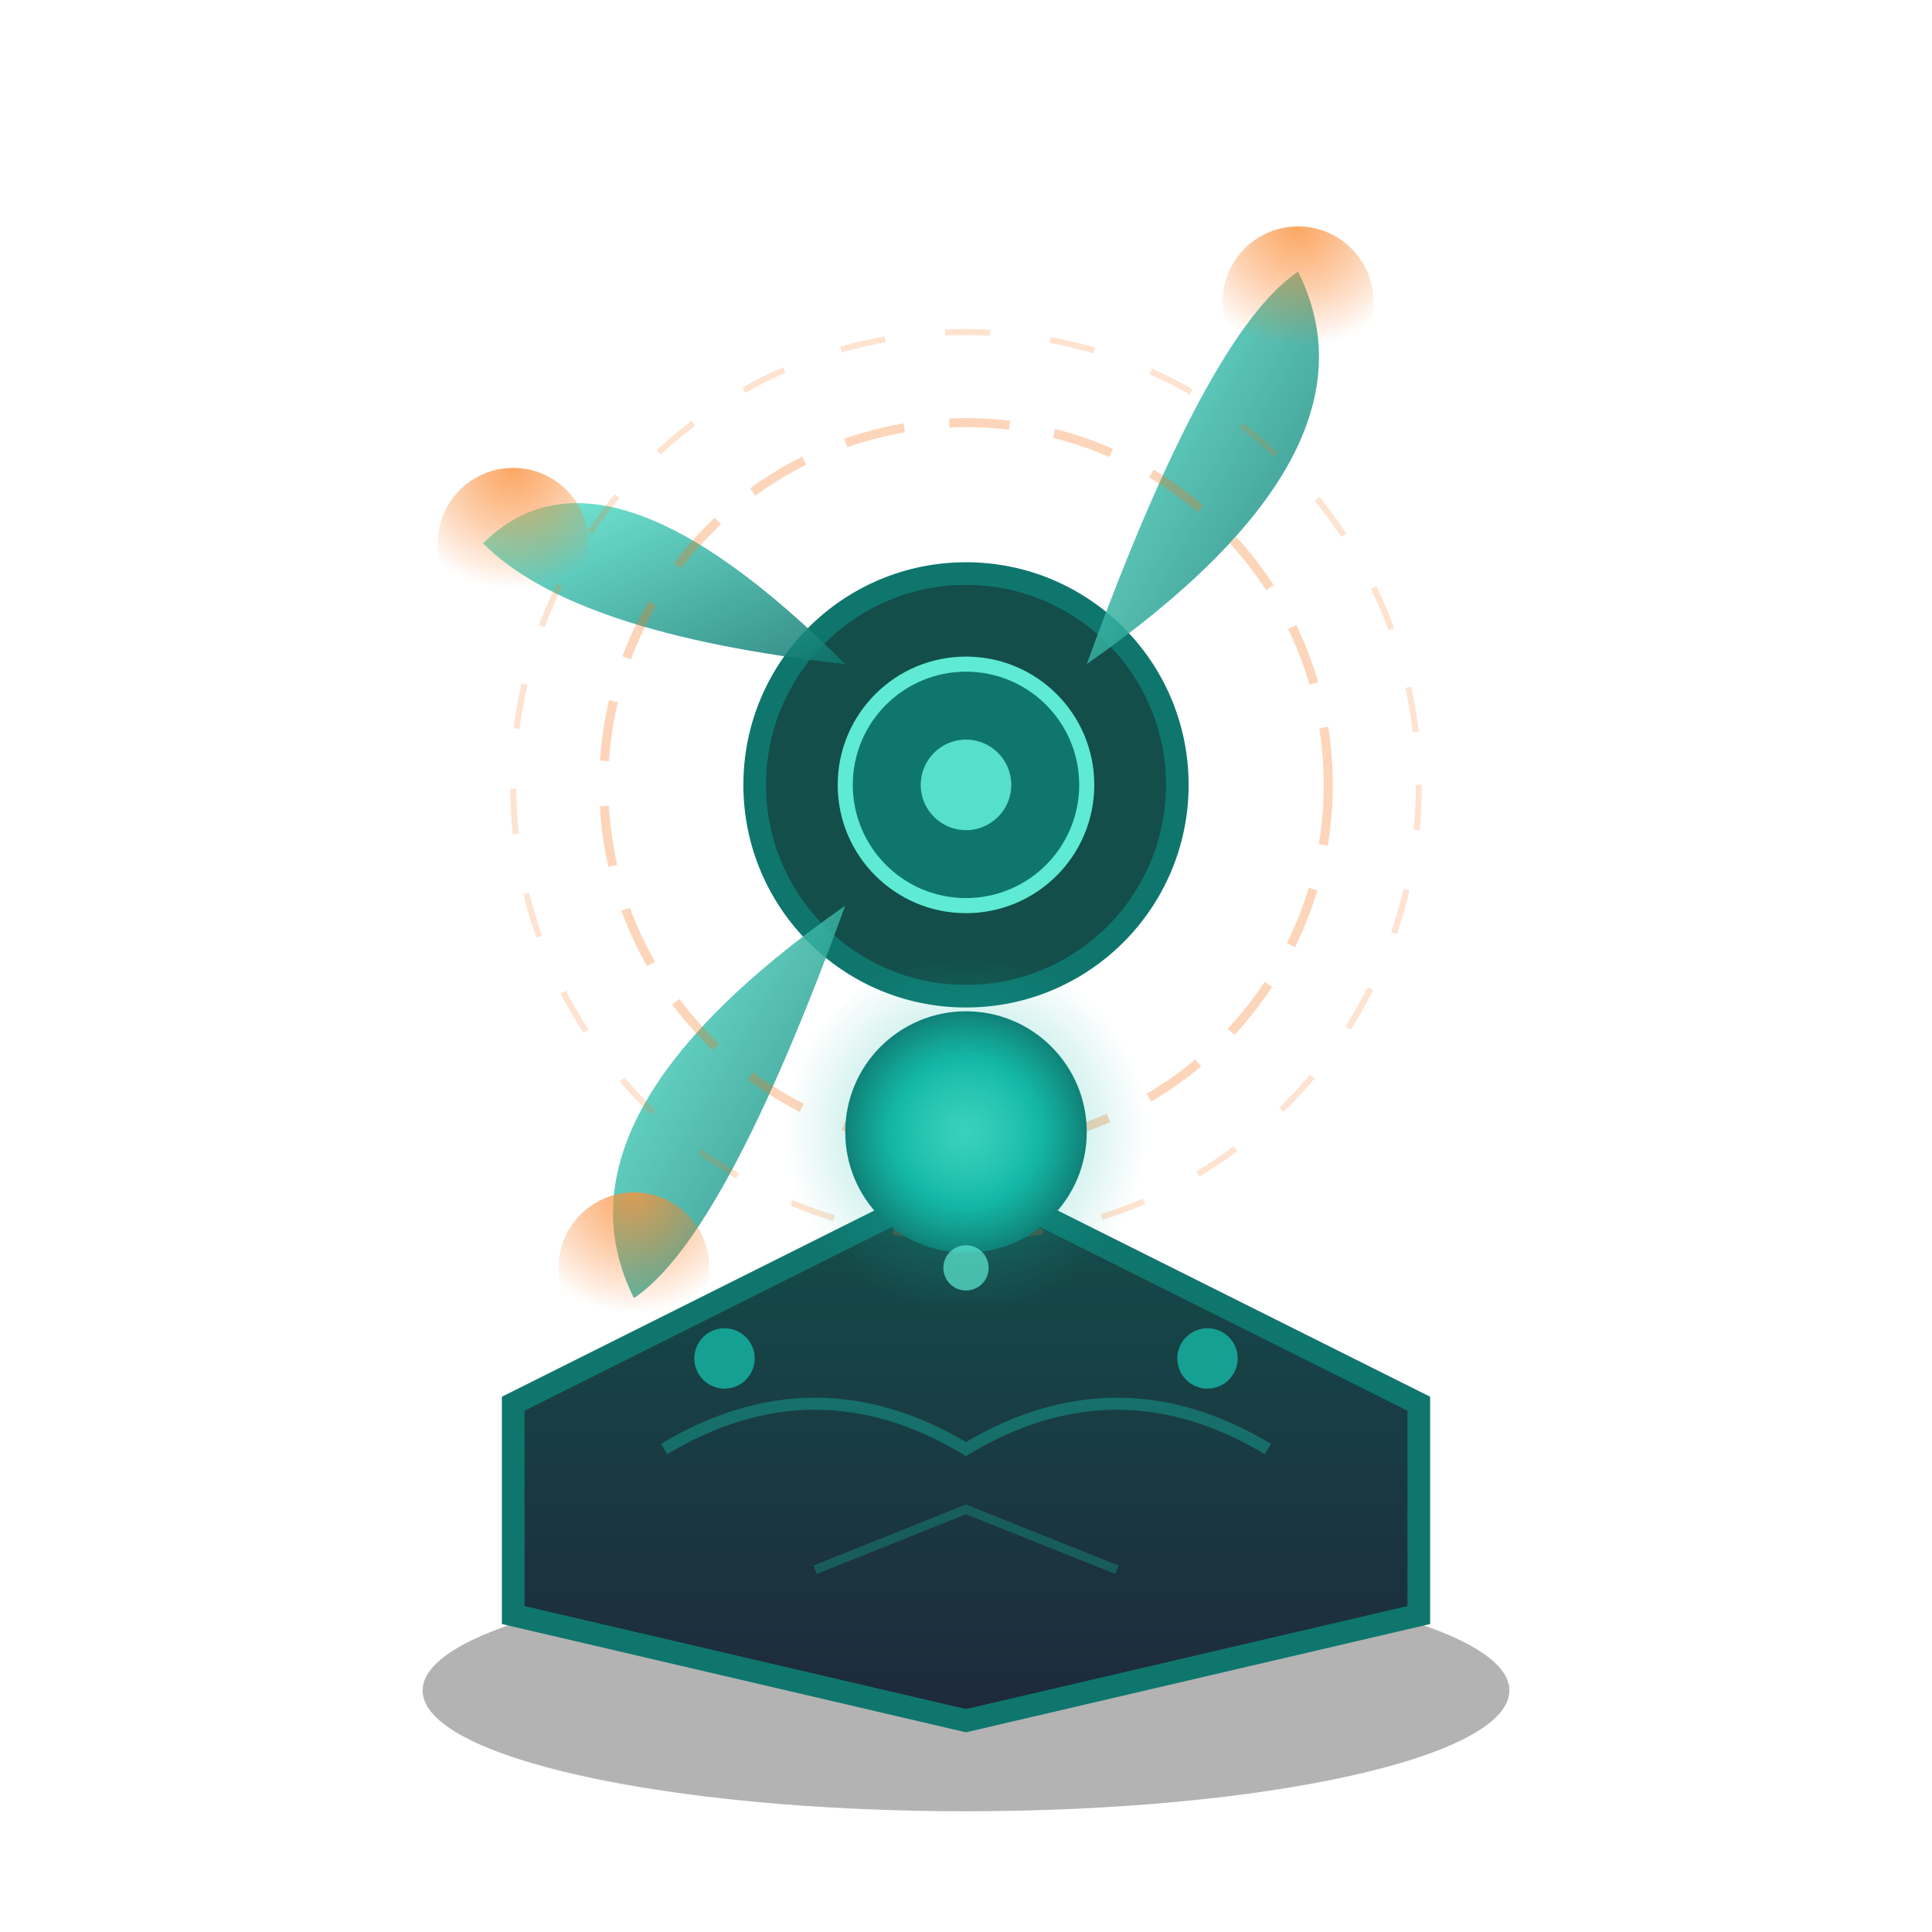
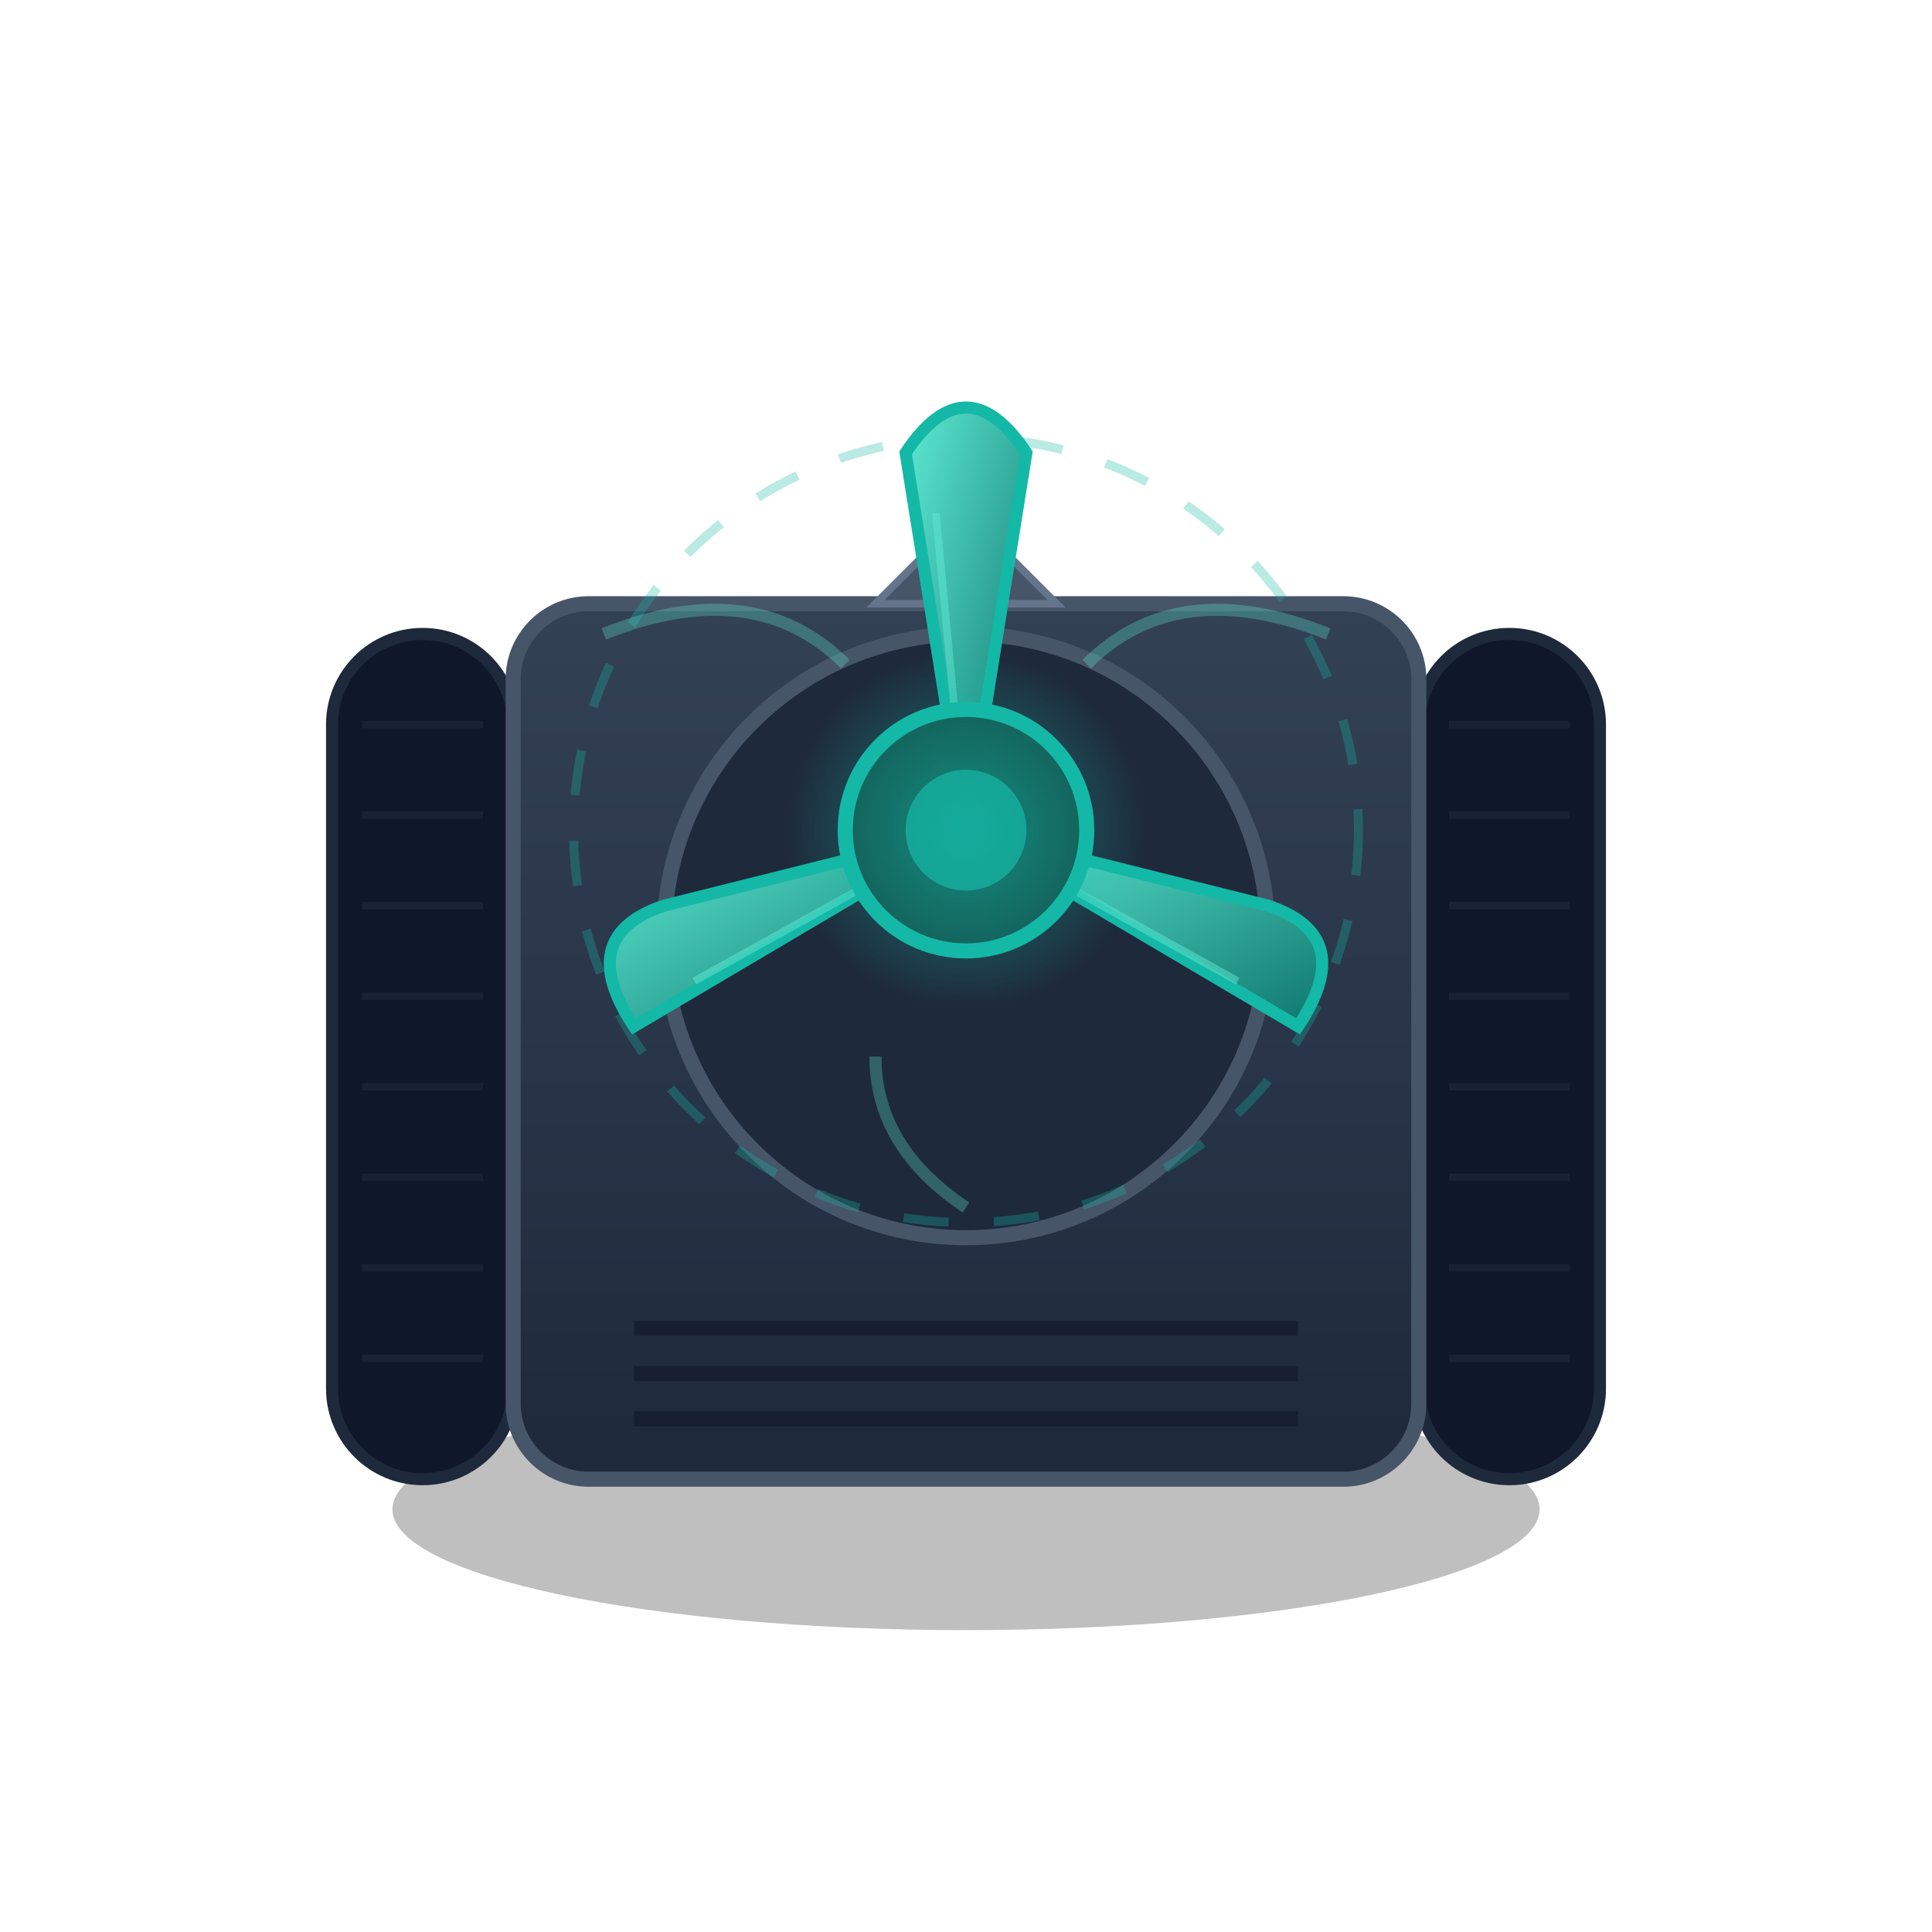
<svg xmlns="http://www.w3.org/2000/svg" viewBox="0 0 128 128">
  <defs>
-     <radialGradient id="cyc-core" cx="50%" cy="50%" r="50%">
-       <stop offset="0%" stop-color="#5eead4" />
-       <stop offset="60%" stop-color="#14b8a6" />
-       <stop offset="100%" stop-color="#0f766e" />
+     <linearGradient id="cyc-hull" x1="0" y1="0" x2="0" y2="1">
+       <stop offset="0%" stop-color="#334155" />
+       <stop offset="100%" stop-color="#1e293b" />
+     </linearGradient>
+     <radialGradient id="cyc-glow" cx="50%" cy="50%" r="50%">
+       <stop offset="0%" stop-color="#14b8a6" stop-opacity="0.6" />
+       <stop offset="100%" stop-color="#14b8a6" stop-opacity="0" />
    </radialGradient>
    <linearGradient id="cyc-blade" x1="0" y1="0" x2="1" y2="1">
      <stop offset="0%" stop-color="#5eead4" />
      <stop offset="100%" stop-color="#0f766e" />
    </linearGradient>
-     <linearGradient id="cyc-base" x1="0" y1="0" x2="0" y2="1">
-       <stop offset="0%" stop-color="#134e4a" />
-       <stop offset="100%" stop-color="#1e293b" />
-     </linearGradient>
-     <radialGradient id="cyc-glow" cx="50%" cy="50%" r="50%">
-       <stop offset="0%" stop-color="#14b8a6" stop-opacity="0.5" />
-       <stop offset="100%" stop-color="#14b8a6" stop-opacity="0" />
-     </radialGradient>
-     <radialGradient id="cyc-flame" cx="50%" cy="0%" r="80%">
-       <stop offset="0%" stop-color="#fb923c" stop-opacity="0.8" />
-       <stop offset="100%" stop-color="#f97316" stop-opacity="0" />
-     </radialGradient>
  </defs>
-   <ellipse cx="64" cy="112" rx="36" ry="8" fill="#000" opacity="0.3" />
-   <polygon points="64,78 94,93 94,107 64,114 34,107 34,93" fill="url(#cyc-base)" stroke="#0f766e" stroke-width="1.5" />
-   <path d="M44,96 Q54,90 64,96 Q74,90 84,96" stroke="#14b8a6" stroke-width="0.8" fill="none" opacity="0.4" />
-   <path d="M54,104 L64,100 L74,104" stroke="#14b8a6" stroke-width="0.6" fill="none" opacity="0.3" />
-   <circle cx="64" cy="52" r="14" fill="#134e4a" stroke="#0f766e" stroke-width="1.5" />
-   <path d="M72,44 Q92,30 86,18 Q80,22 72,44" fill="url(#cyc-blade)" opacity="0.85" />
-   <circle cx="86" cy="20" r="5" fill="url(#cyc-flame)" />
-   <path d="M56,60 Q36,74 42,86 Q48,82 56,60" fill="url(#cyc-blade)" opacity="0.85" />
-   <circle cx="42" cy="84" r="5" fill="url(#cyc-flame)" />
-   <path d="M56,44 Q40,28 32,36 Q38,42 56,44" fill="url(#cyc-blade)" opacity="0.85" />
-   <circle cx="34" cy="36" r="5" fill="url(#cyc-flame)" />
-   <circle cx="64" cy="52" r="24" fill="none" stroke="#f97316" stroke-width="0.6" opacity="0.3" stroke-dasharray="4,3" />
-   <circle cx="64" cy="52" r="30" fill="none" stroke="#f97316" stroke-width="0.4" opacity="0.2" stroke-dasharray="3,4" />
-   <circle cx="64" cy="52" r="8" fill="#0f766e" stroke="#5eead4" stroke-width="1" />
-   <circle cx="64" cy="75" r="8" fill="url(#cyc-core)" />
-   <circle cx="64" cy="75" r="12" fill="url(#cyc-glow)" />
-   <circle cx="64" cy="52" r="3" fill="#5eead4" opacity="0.9" />
-   <circle cx="48" cy="90" r="2" fill="#14b8a6" opacity="0.8" />
-   <circle cx="80" cy="90" r="2" fill="#14b8a6" opacity="0.8" />
-   <circle cx="64" cy="84" r="1.5" fill="#5eead4" opacity="0.7" />
+   <ellipse cx="64" cy="100" rx="38" ry="8" fill="#000" opacity="0.25" />
+   <rect x="22" y="42" width="12" height="56" rx="6" fill="#0f172a" stroke="#1e293b" stroke-width="0.8" />
+   <line x1="24" y1="48" x2="32" y2="48" stroke="#1e293b" stroke-width="0.5" opacity="0.6" />
+   <line x1="24" y1="54" x2="32" y2="54" stroke="#1e293b" stroke-width="0.5" opacity="0.6" />
+   <line x1="24" y1="60" x2="32" y2="60" stroke="#1e293b" stroke-width="0.5" opacity="0.6" />
+   <line x1="24" y1="66" x2="32" y2="66" stroke="#1e293b" stroke-width="0.5" opacity="0.6" />
+   <line x1="24" y1="72" x2="32" y2="72" stroke="#1e293b" stroke-width="0.5" opacity="0.6" />
+   <line x1="24" y1="78" x2="32" y2="78" stroke="#1e293b" stroke-width="0.5" opacity="0.6" />
+   <line x1="24" y1="84" x2="32" y2="84" stroke="#1e293b" stroke-width="0.5" opacity="0.6" />
+   <line x1="24" y1="90" x2="32" y2="90" stroke="#1e293b" stroke-width="0.5" opacity="0.6" />
+   <rect x="94" y="42" width="12" height="56" rx="6" fill="#0f172a" stroke="#1e293b" stroke-width="0.8" />
+   <line x1="96" y1="48" x2="104" y2="48" stroke="#1e293b" stroke-width="0.5" opacity="0.6" />
+   <line x1="96" y1="54" x2="104" y2="54" stroke="#1e293b" stroke-width="0.5" opacity="0.6" />
+   <line x1="96" y1="60" x2="104" y2="60" stroke="#1e293b" stroke-width="0.5" opacity="0.6" />
+   <line x1="96" y1="66" x2="104" y2="66" stroke="#1e293b" stroke-width="0.5" opacity="0.6" />
+   <line x1="96" y1="72" x2="104" y2="72" stroke="#1e293b" stroke-width="0.5" opacity="0.6" />
+   <line x1="96" y1="78" x2="104" y2="78" stroke="#1e293b" stroke-width="0.5" opacity="0.6" />
+   <line x1="96" y1="84" x2="104" y2="84" stroke="#1e293b" stroke-width="0.5" opacity="0.6" />
+   <line x1="96" y1="90" x2="104" y2="90" stroke="#1e293b" stroke-width="0.5" opacity="0.6" />
+   <rect x="34" y="40" width="60" height="58" rx="5" fill="url(#cyc-hull)" stroke="#475569" stroke-width="1" />
+   <polygon points="58,40 64,34 70,40" fill="#475569" stroke="#64748b" stroke-width="0.5" />
+   <line x1="42" y1="88" x2="86" y2="88" stroke="#0f172a" stroke-width="1" opacity="0.6" />
+   <line x1="42" y1="91" x2="86" y2="91" stroke="#0f172a" stroke-width="1" opacity="0.6" />
+   <line x1="42" y1="94" x2="86" y2="94" stroke="#0f172a" stroke-width="1" opacity="0.6" />
+   <circle cx="64" cy="62" r="20" fill="#1e293b" stroke="#475569" stroke-width="1" />
+   <circle cx="64" cy="55" r="26" fill="none" stroke="#14b8a6" stroke-width="0.6" opacity="0.3" stroke-dasharray="3,3" />
+   <path d="M64,55 L60,30 Q64,24 68,30 Z" fill="url(#cyc-blade)" stroke="#14b8a6" stroke-width="0.8" />
+   <path d="M64,55 L42,68 Q38,62 44,60 Z" fill="url(#cyc-blade)" stroke="#14b8a6" stroke-width="0.8" />
+   <path d="M64,55 L86,68 Q90,62 84,60 Z" fill="url(#cyc-blade)" stroke="#14b8a6" stroke-width="0.8" />
+   <line x1="62" y1="34" x2="64" y2="55" stroke="#5eead4" stroke-width="0.5" opacity="0.5" />
+   <line x1="46" y1="65" x2="64" y2="55" stroke="#5eead4" stroke-width="0.5" opacity="0.5" />
+   <line x1="82" y1="65" x2="64" y2="55" stroke="#5eead4" stroke-width="0.5" opacity="0.5" />
+   <circle cx="64" cy="55" r="8" fill="#134e4a" stroke="#14b8a6" stroke-width="1" />
+   <circle cx="64" cy="55" r="4" fill="#14b8a6" opacity="0.7" />
+   <circle cx="64" cy="55" r="12" fill="url(#cyc-glow)" />
+   <path d="M40,42 Q50,38 56,44" fill="none" stroke="#5eead4" stroke-width="0.8" opacity="0.3" />
+   <path d="M88,42 Q78,38 72,44" fill="none" stroke="#5eead4" stroke-width="0.8" opacity="0.3" />
+   <path d="M64,80 Q58,76 58,70" fill="none" stroke="#5eead4" stroke-width="0.8" opacity="0.3" />
</svg>
